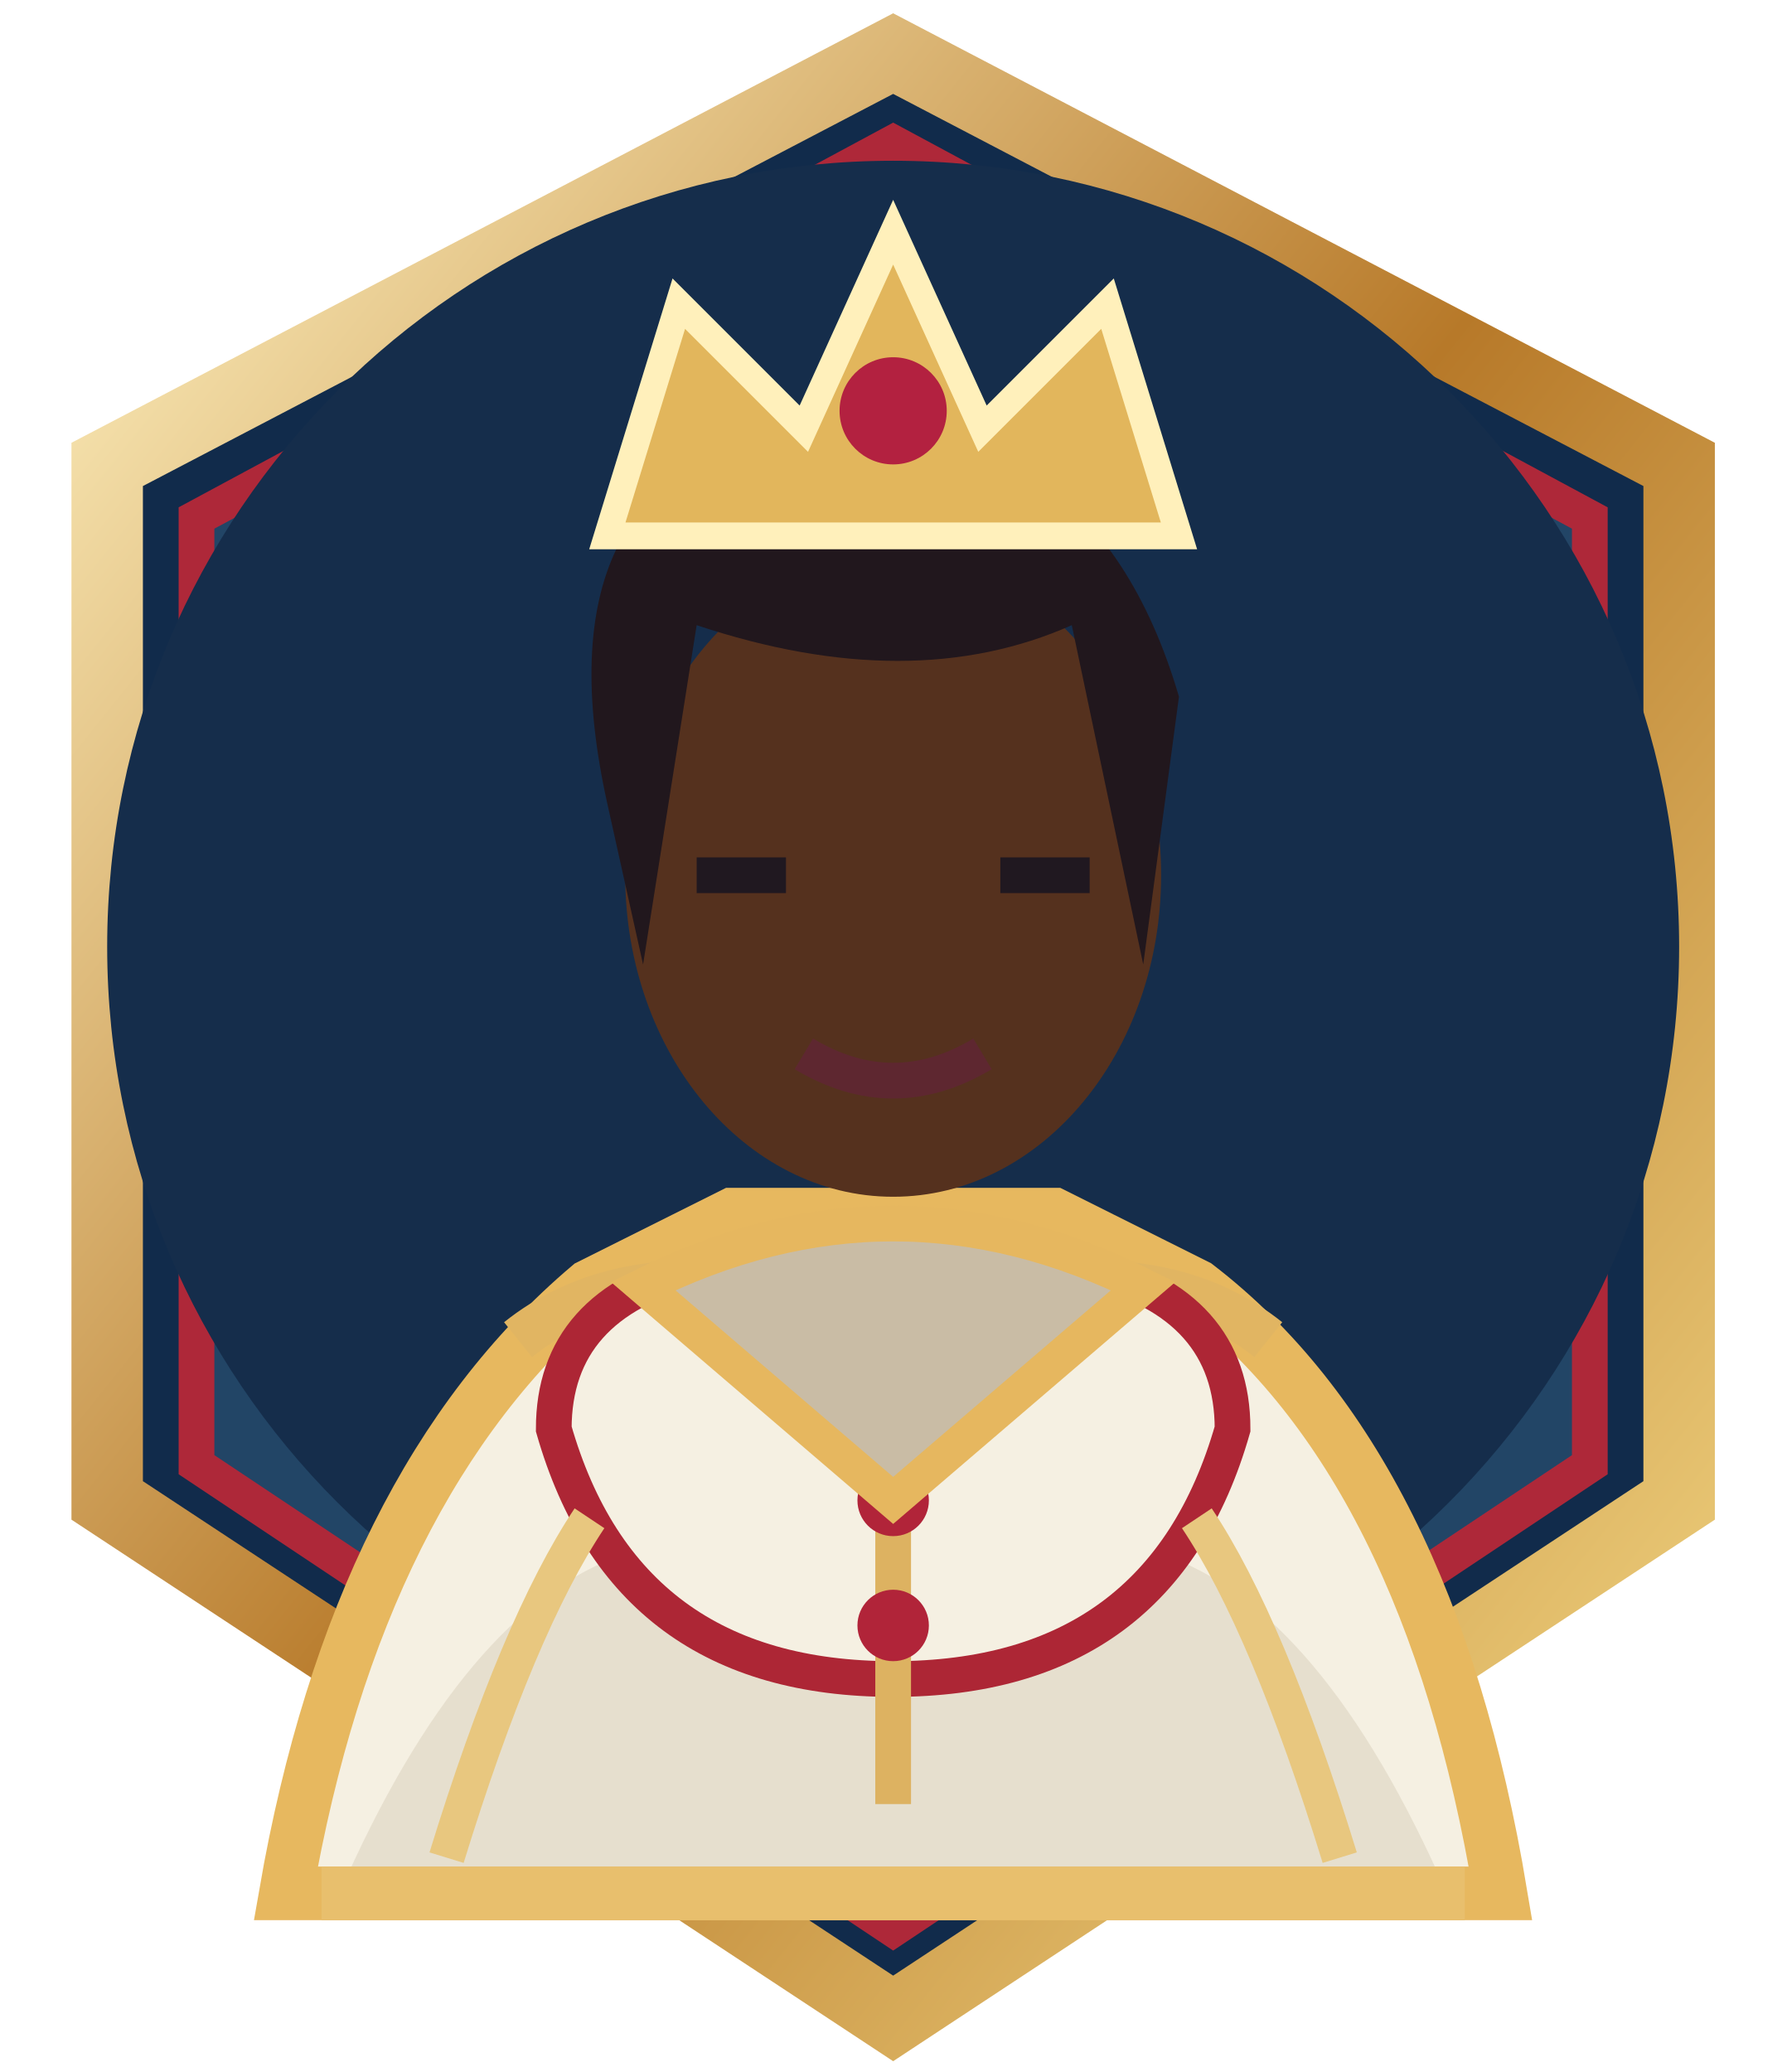
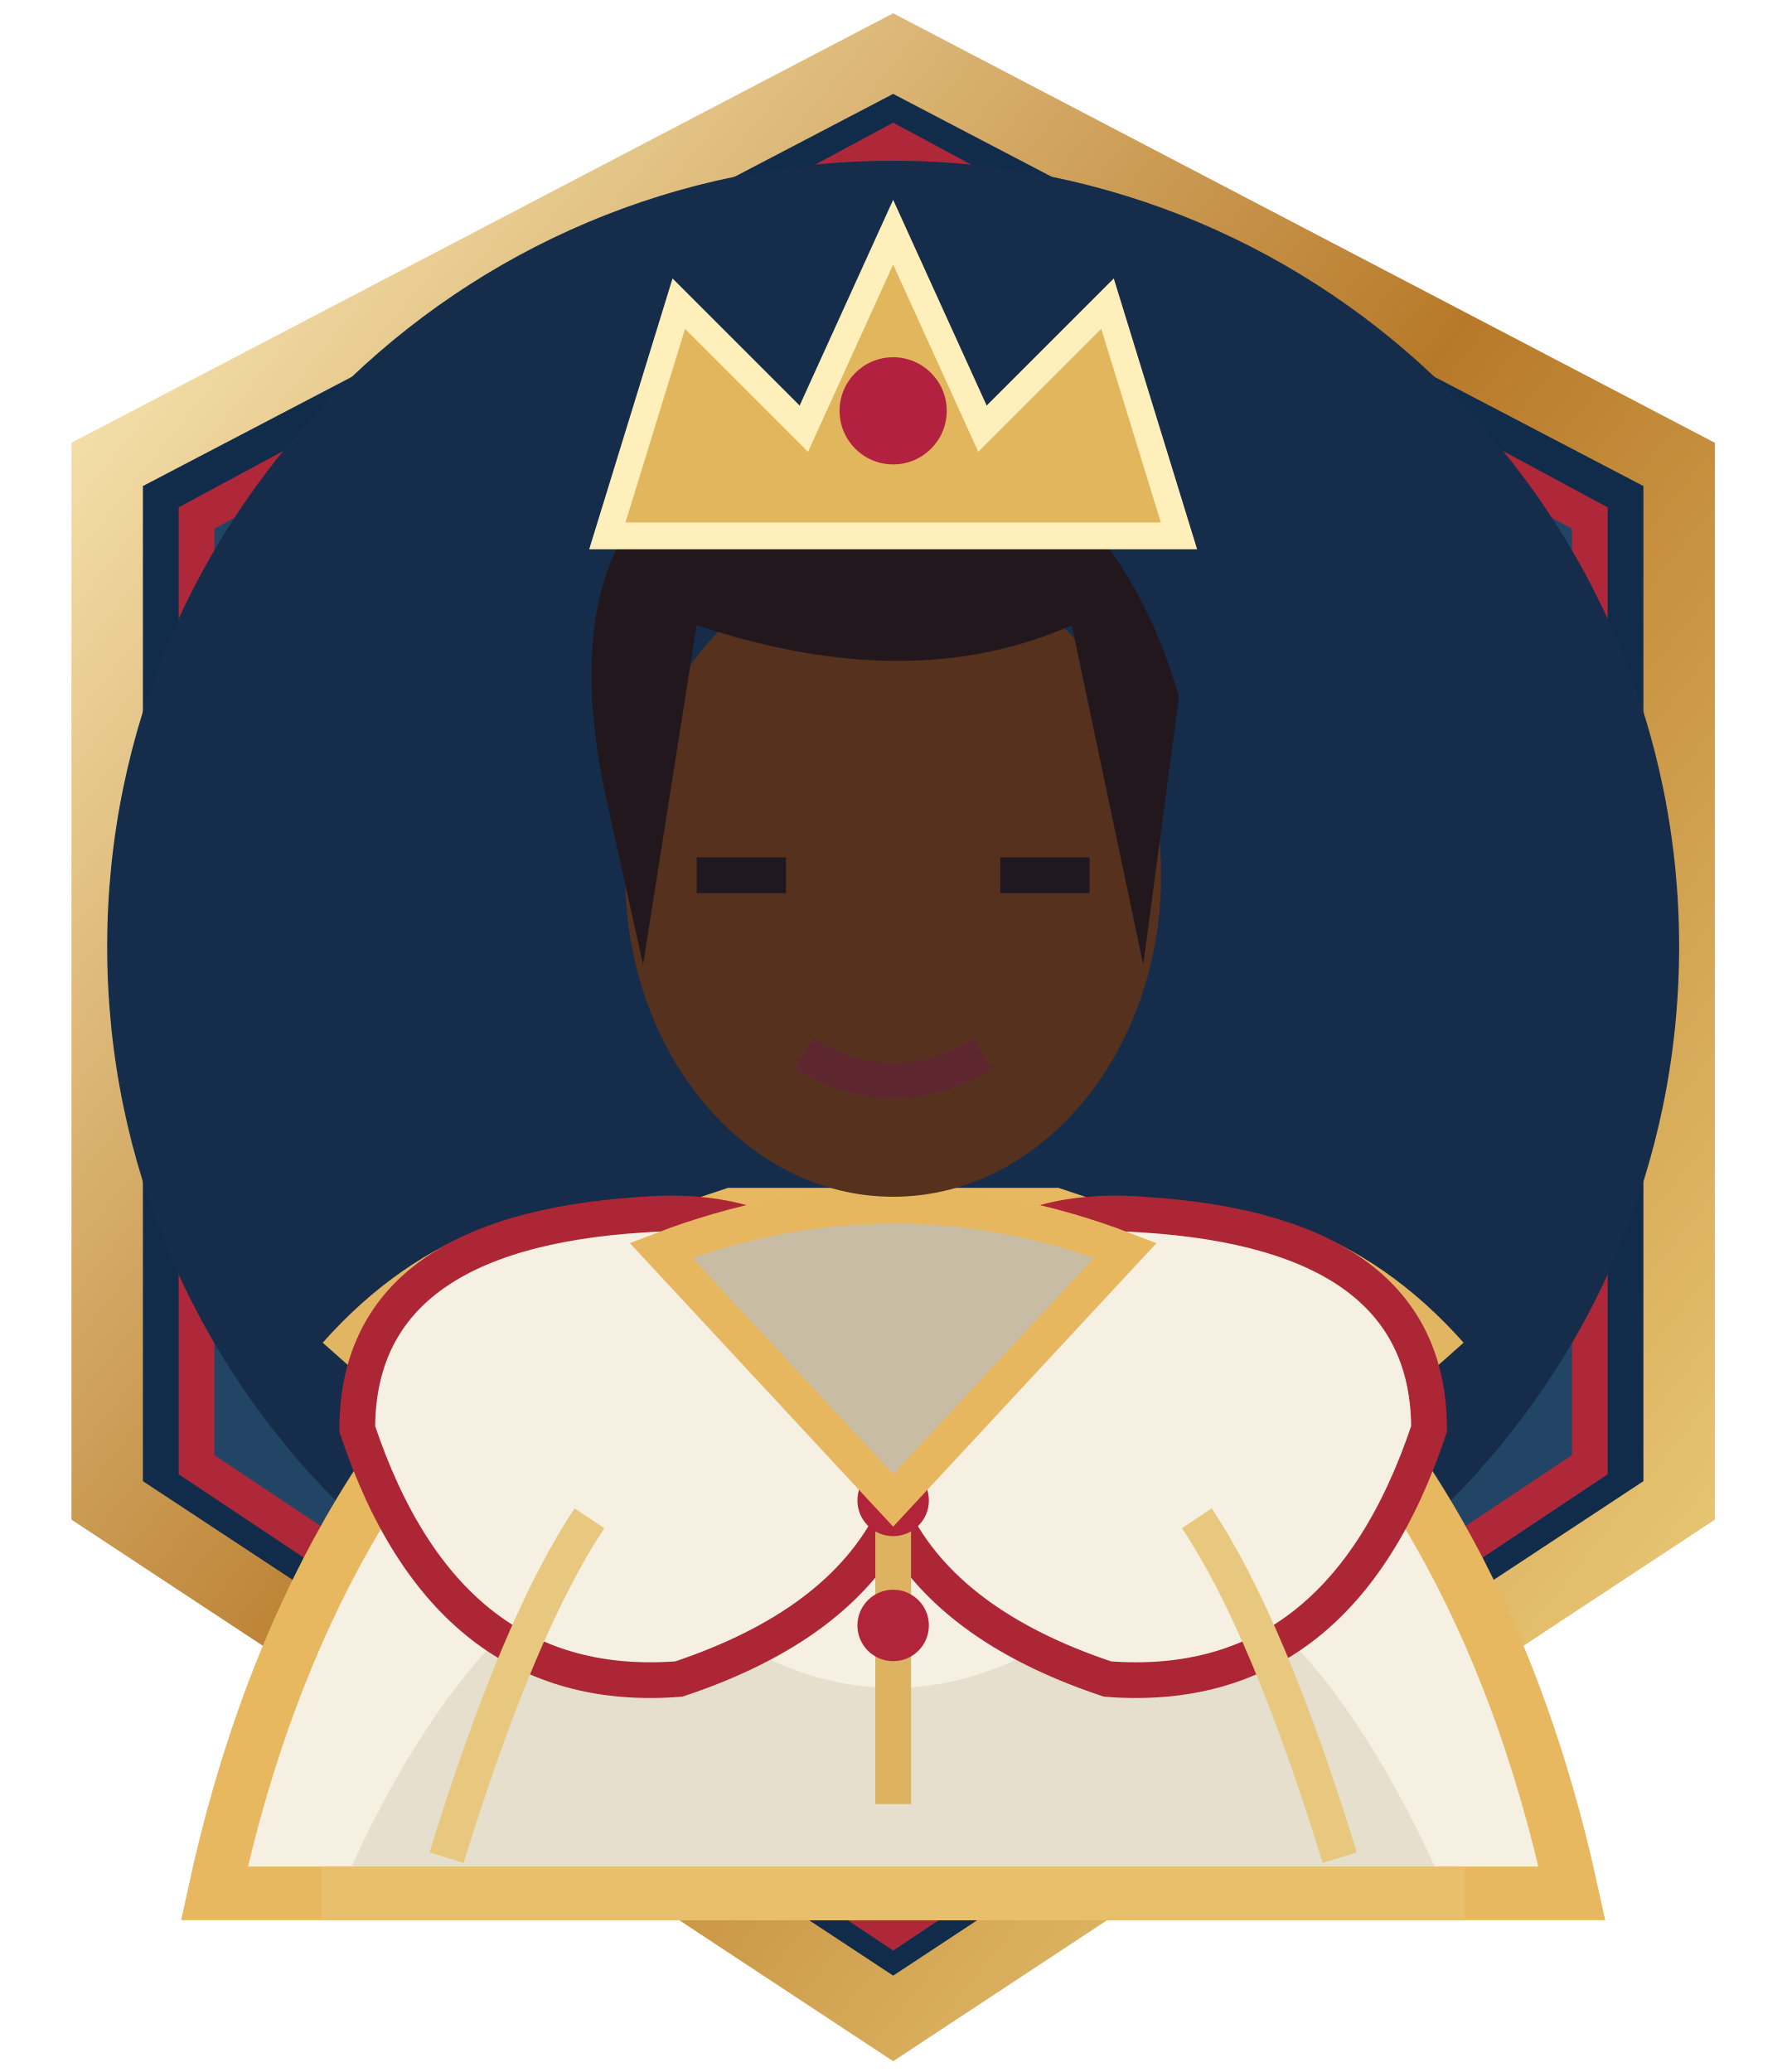
<svg xmlns="http://www.w3.org/2000/svg" viewBox="0 0 100 116">
  <defs>
    <linearGradient id="medal" x2="1" y2="1">
      <stop stop-color="#fff2c1" />
      <stop offset=".5" stop-color="#b77929" />
      <stop offset="1" stop-color="#f4d986" />
    </linearGradient>
  </defs>
  <path d="M50 3 94 26 94 84 50 113 6 84 6 26Z" fill="#112b4b" stroke="url(#medal)" stroke-width="4" />
  <path d="M50 8 89 29 89 82 50 108 11 82 11 29Z" fill="#224566" stroke="#ae2839" stroke-width="2" />
  <circle cx="50" cy="53" r="44" fill="#152d4b" />
-   <path d="M16 106 Q20 83 33 72 L41 68 59 68 67 72 Q80 82 84 106Z" fill="#f5f0e2" stroke="#e7b85f" stroke-width="3" />
+   <path d="M12 106 Q17 83 32 71 L41 68 59 68 68 71 Q83 83 88 106Z" fill="#f5f0e2" stroke="#e7b85f" stroke-width="3" />
  <path d="M19 106 Q26 90 35 87 Q50 102 65 87 Q74 90 81 106" fill="#c9bca5" opacity=".33" />
-   <path d="M29 75 Q34 71 42 72 Q49 77 50 85 Q51 77 58 72 Q66 71 71 75" fill="none" stroke="#e1b562" stroke-width="2.5" />
-   <path d="M31 80 Q31 73 39 71 Q48 68 50 81 Q52 68 61 71 Q69 73 69 80 Q65 94 50 94 Q35 94 31 80Z" fill="#f5f0e2" stroke="#ad2635" stroke-width="2" />
-   <path d="M50 75v26" stroke="#ddb261" stroke-width="2" />
+   <path d="M19 76 Q27 67 39 69 Q48 68 50 83 Q52 68 61 69 Q73 67 81 76" fill="none" stroke="#e1b562" stroke-width="2.5" />
+   <path d="M20 80 Q20 69 36 68 Q49 67 50 82 Q51 67 64 68 Q80 69 80 80 Q75 95 62 94 Q53 91 50 85 Q47 91 38 94 Q25 95 20 80Z" fill="#f5f0e2" stroke="#ad2635" stroke-width="2" />
+   <path d="M50 85v16" stroke="#ddb261" stroke-width="2" />
  <circle cx="50" cy="84" r="2" fill="#b12439" />
  <circle cx="50" cy="91" r="2" fill="#b12439" />
-   <path d="M36 72q14-7 28 0l-14 12z" fill="#c9bca5" stroke="#e6b75f" stroke-width="2" />
+   <path d="M37 70q13-5 26 0l-13 14z" fill="#c9bca5" stroke="#e6b75f" stroke-width="2" />
  <ellipse cx="50" cy="49" rx="15" ry="18" fill="#55311e" />
  <path d="M34 45 Q30 27 44 24 Q61 22 66 39 L64 54 60 35 Q51 39 39 35 L36 54Z" fill="#21171d" />
  <path d="M39 49h5m12 0h5" stroke="#201820" stroke-width="2" />
  <path d="M45 59q5 3 10 0" fill="none" stroke="#5e2730" stroke-width="2" />
  <path d="M34 30 38 17 45 24 50 13 55 24 62 17 66 30Z" fill="#e2b65c" stroke="#fff0bb" stroke-width="1.5" />
  <circle cx="50" cy="23" r="3" fill="#b32140" />
  <path d="M25 104 Q29 91 33 85m42 19Q71 91 67 85" stroke="#e8c77f" stroke-width="2" fill="none" />
  <path d="M18 106h64" stroke="#e8bf6d" stroke-width="3" />
</svg>
